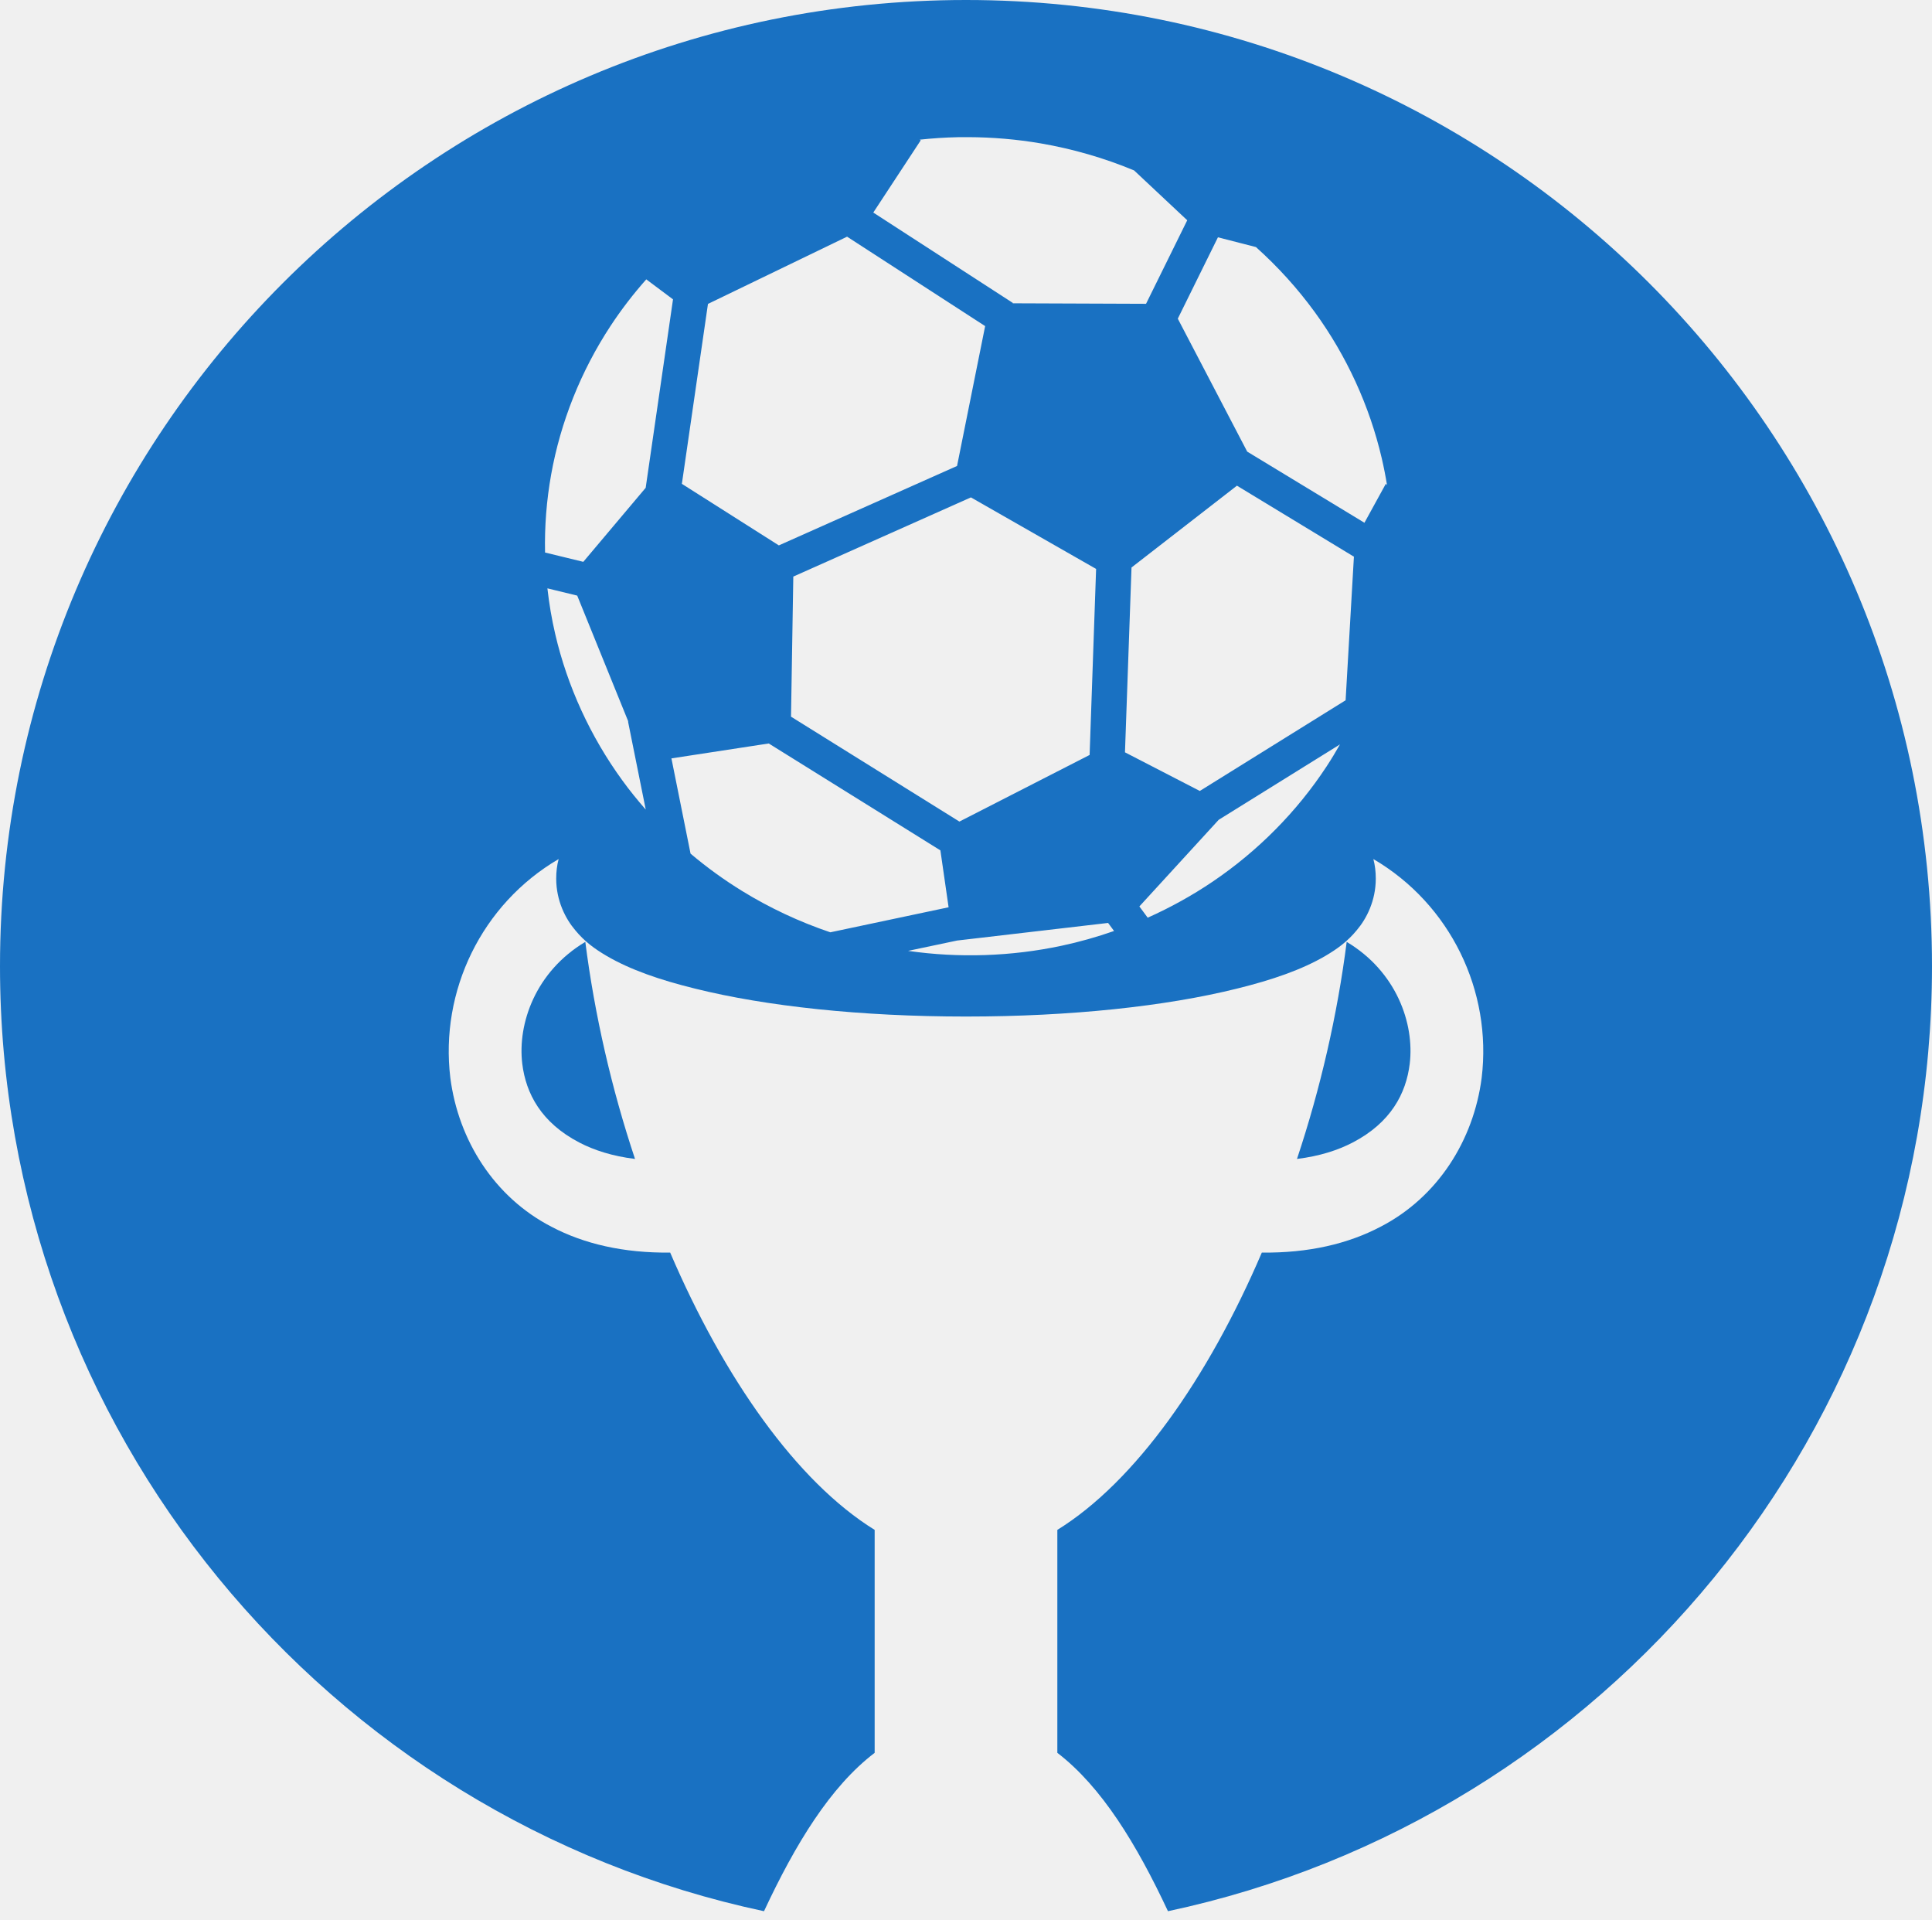
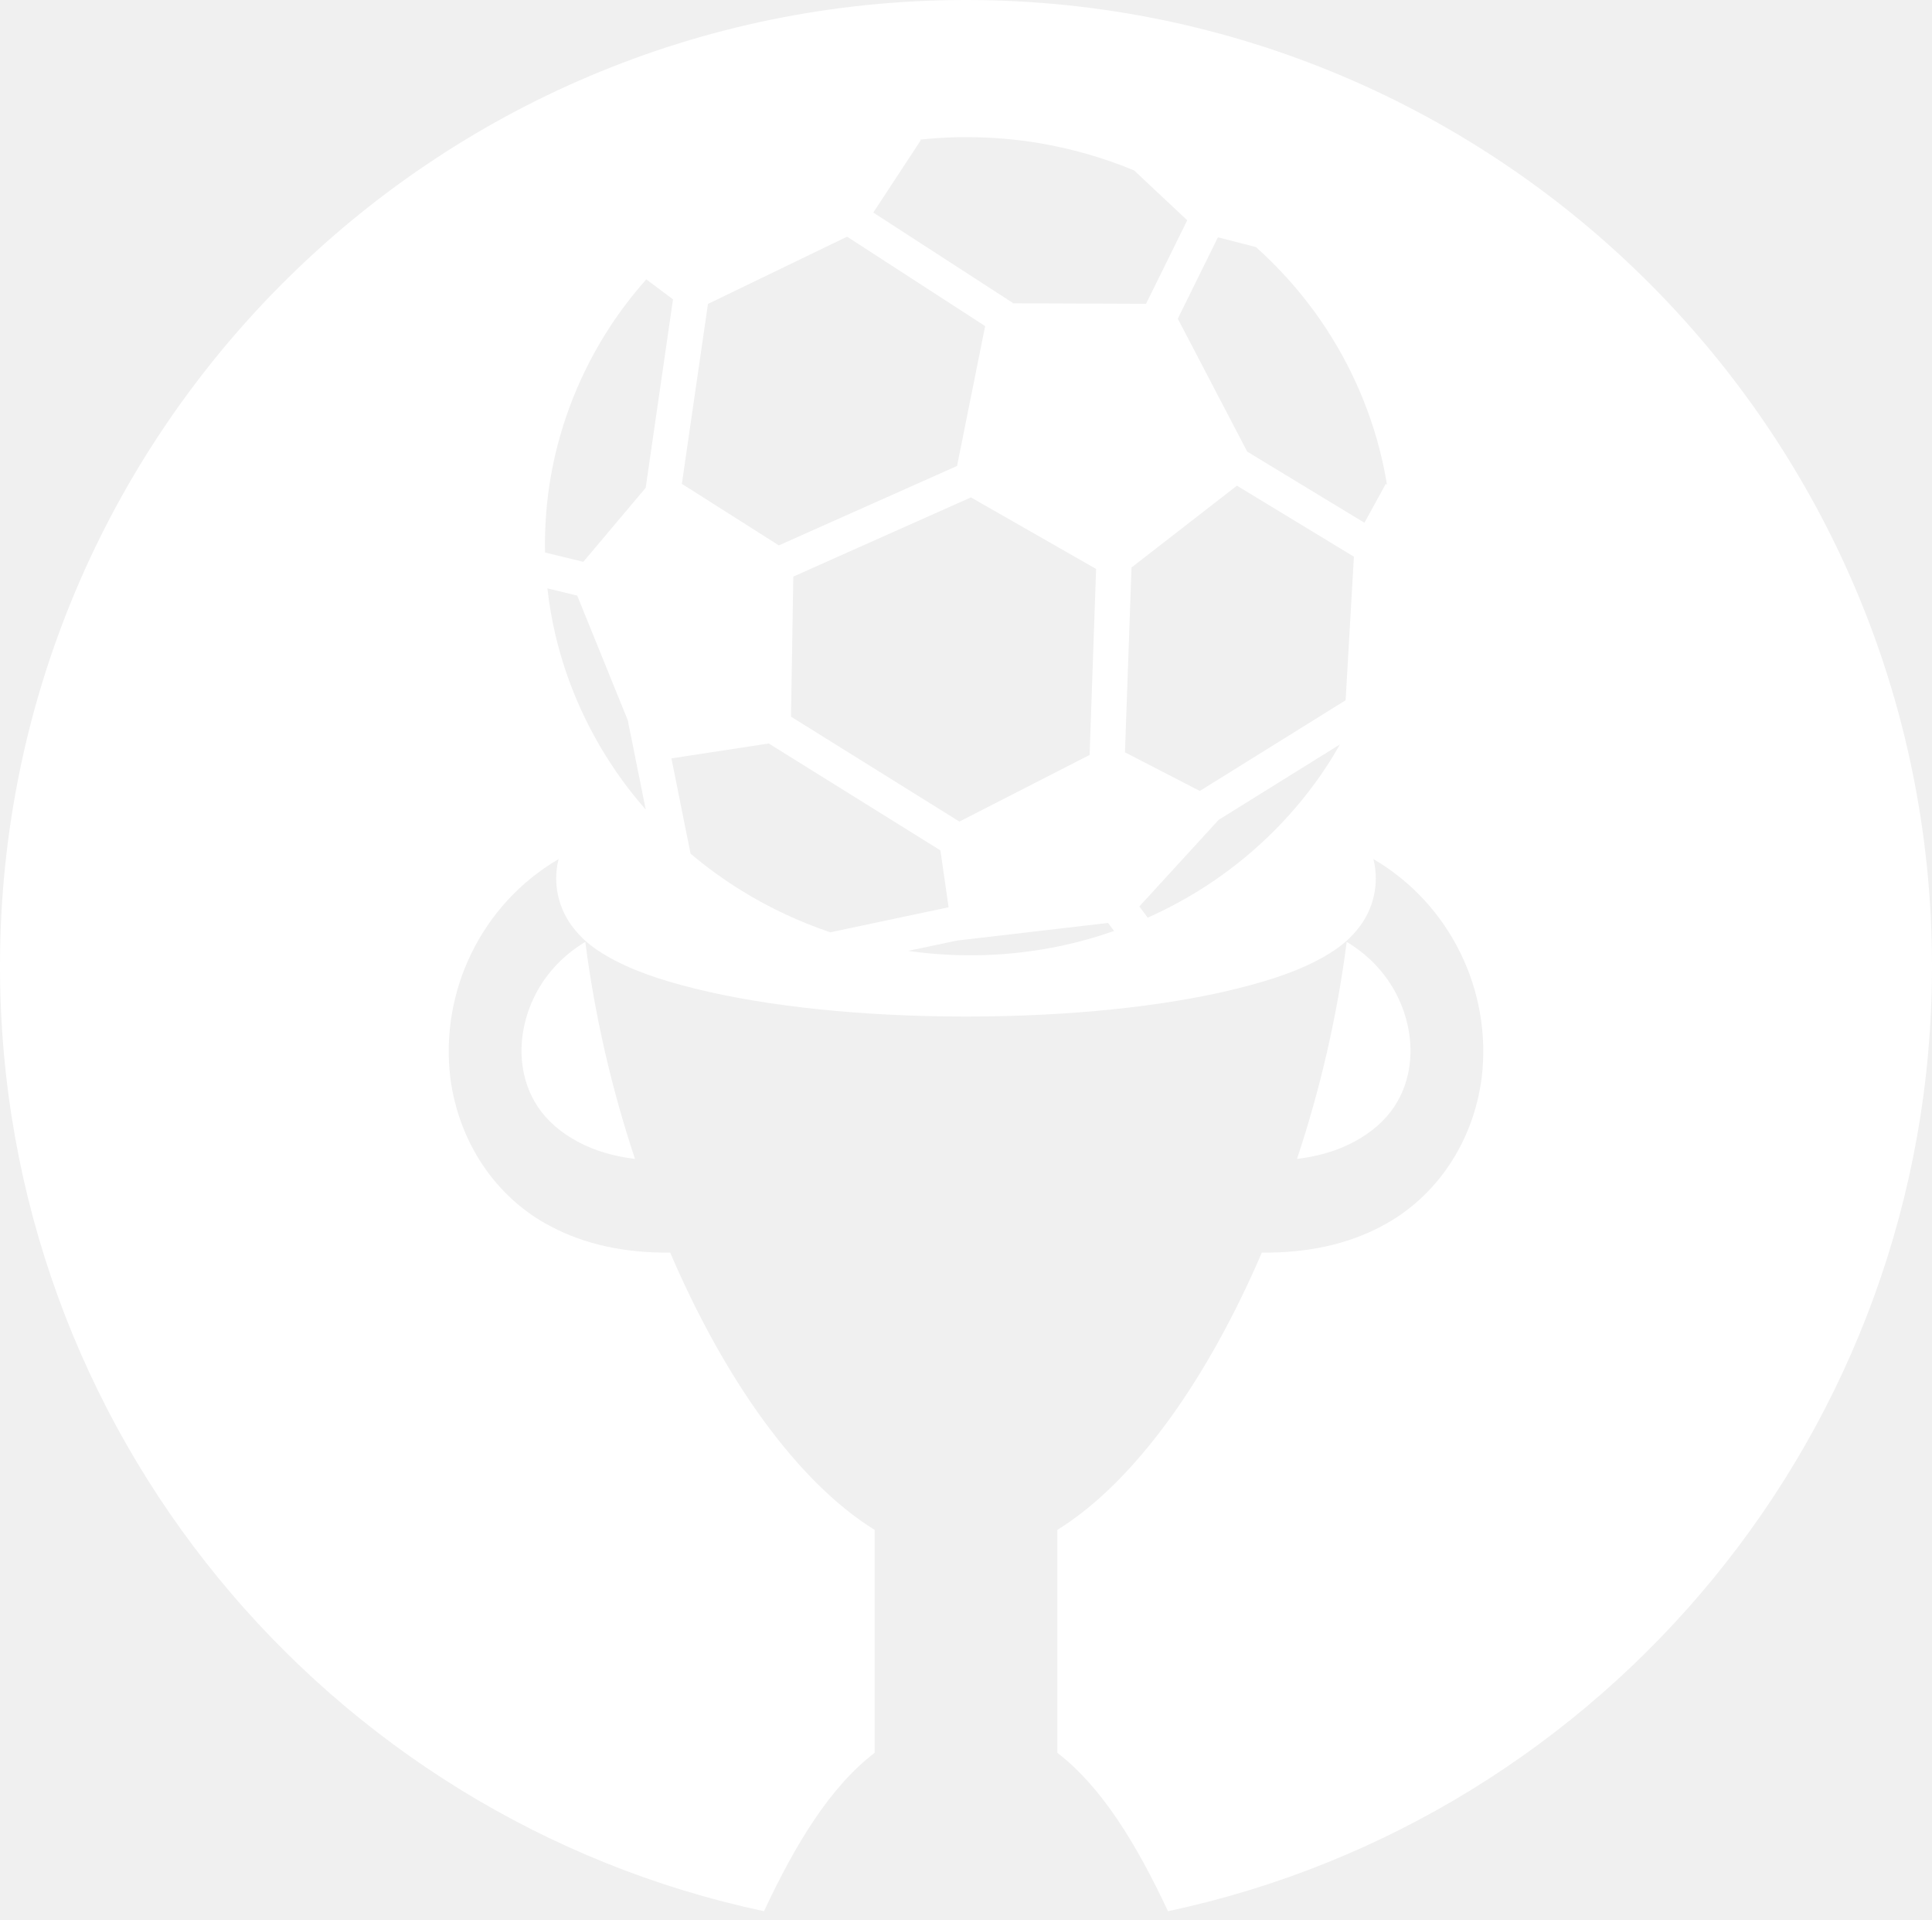
<svg xmlns="http://www.w3.org/2000/svg" width="155" height="154" viewBox="0 0 155 154" fill="none">
-   <path fill-rule="evenodd" clip-rule="evenodd" d="M61.294 153.303C63.8 147.944 66.598 143.321 70.172 140.599V122.716C63.915 118.846 58.079 110.536 53.767 100.474C50.038 100.514 46.861 99.781 44.234 98.396C39.663 96.033 36.777 91.475 36.129 86.456C35.286 79.507 38.625 72.532 44.818 68.907C44.688 69.396 44.623 69.917 44.623 70.475C44.623 72.247 45.369 73.698 46.147 74.61C46.893 75.523 47.736 76.13 48.676 76.68C50.557 77.779 52.924 78.602 55.777 79.303C61.451 80.712 69.07 81.539 77.5 81.539C85.93 81.539 93.549 80.712 99.223 79.303C102.076 78.602 104.443 77.779 106.324 76.68C107.264 76.13 108.107 75.523 108.853 74.61C109.631 73.698 110.376 72.247 110.376 70.475C110.376 69.917 110.312 69.396 110.182 68.907C116.375 72.532 119.714 79.507 118.871 86.456C118.223 91.475 115.337 96.033 110.766 98.396C108.139 99.781 104.962 100.514 101.233 100.474C96.921 110.536 91.085 118.846 84.828 122.716V140.599C88.388 143.326 91.195 147.944 93.704 153.303C128.727 145.853 155 114.745 155 77.5C155 34.698 120.302 0 77.5 0C34.698 0 0 34.698 0 77.5C0 114.744 26.271 145.852 61.294 153.303ZM77.676 11.001C77.398 10.999 77.121 11 76.843 11.005C75.823 11.026 74.803 11.094 73.788 11.202C73.839 11.227 73.871 11.249 73.86 11.267L70.062 17.05L81.261 24.301L81.242 24.328L91.944 24.369L95.249 17.669L90.983 13.668C88.578 12.67 86.063 11.943 83.487 11.5C81.57 11.172 79.623 11.008 77.676 11.001ZM67.959 18.984L56.798 24.378L54.705 38.81L62.485 43.747L76.782 37.376L79.036 26.157L67.959 18.984ZM97.712 19.035L94.492 25.561L100.061 36.226L109.466 41.932L111.18 38.81C111.214 38.831 111.248 38.87 111.279 38.92C111.162 38.194 111.02 37.47 110.853 36.753C109.876 32.56 108.036 28.545 105.474 25.024C104.099 23.137 102.515 21.39 100.762 19.818L97.712 19.035ZM51.849 22.408C50.803 23.588 49.841 24.837 48.98 26.148C46.604 29.765 44.973 33.846 44.216 38.073C43.847 40.135 43.684 42.227 43.728 44.319L46.797 45.066L51.802 39.127L53.994 24.012L51.849 22.408ZM99.237 38.957L90.779 45.52L90.254 60.346L96.258 63.445L107.955 56.171L108.623 44.622L108.608 44.645L99.237 38.957ZM77.894 39.897L63.645 46.249L63.461 57.486L76.971 65.901L87.417 60.557L87.938 45.635L77.894 39.897ZM43.917 47.193C44.055 48.43 44.264 49.659 44.547 50.873C45.524 55.066 47.369 59.08 49.931 62.601C50.518 63.408 51.147 64.186 51.807 64.939L50.386 57.876L50.405 57.871L46.309 47.775L43.917 47.193ZM61.675 59.636L53.867 60.832L55.401 68.472C56.7 69.571 58.084 70.573 59.54 71.469C61.759 72.833 64.133 73.945 66.615 74.783L76.104 72.775L75.446 68.211L61.675 59.636ZM107.504 59.71C107.163 60.311 106.805 60.904 106.425 61.483C104.05 65.1 100.923 68.26 97.29 70.718C95.648 71.829 93.899 72.796 92.077 73.61L91.409 72.707L97.773 65.759L107.504 59.71ZM88.9 74.031L76.786 75.443L72.851 76.272C76.941 76.859 81.142 76.719 85.172 75.86C86.599 75.556 88.004 75.157 89.378 74.677L88.9 74.031Z" fill="#1971C2" />
-   <path d="M50.946 92.962C49.065 87.328 47.704 81.393 46.958 75.551C42.97 77.93 41.511 82.093 41.9 85.324C42.192 87.719 43.424 90.053 46.472 91.642C47.671 92.265 49.13 92.738 50.946 92.962Z" fill="#1971C2" />
-   <path d="M113.1 85.324C113.489 82.093 112.03 77.93 108.042 75.551C107.296 81.393 105.935 87.328 104.054 92.962C105.87 92.738 107.329 92.265 108.528 91.642C111.576 90.053 112.808 87.719 113.1 85.324Z" fill="#1971C2" />
+   <path fill-rule="evenodd" clip-rule="evenodd" d="M61.294 153.303C63.8 147.944 66.598 143.321 70.172 140.599V122.716C63.915 118.846 58.079 110.536 53.767 100.474C50.038 100.514 46.861 99.781 44.234 98.396C39.663 96.033 36.777 91.475 36.129 86.456C35.286 79.507 38.625 72.532 44.818 68.907C44.688 69.396 44.623 69.917 44.623 70.475C44.623 72.247 45.369 73.698 46.147 74.61C46.893 75.523 47.736 76.13 48.676 76.68C50.557 77.779 52.924 78.602 55.777 79.303C61.451 80.712 69.07 81.539 77.5 81.539C85.93 81.539 93.549 80.712 99.223 79.303C102.076 78.602 104.443 77.779 106.324 76.68C107.264 76.13 108.107 75.523 108.853 74.61C109.631 73.698 110.376 72.247 110.376 70.475C110.376 69.917 110.312 69.396 110.182 68.907C116.375 72.532 119.714 79.507 118.871 86.456C118.223 91.475 115.337 96.033 110.766 98.396C108.139 99.781 104.962 100.514 101.233 100.474C96.921 110.536 91.085 118.846 84.828 122.716V140.599C88.388 143.326 91.195 147.944 93.704 153.303C128.727 145.853 155 114.745 155 77.5C155 34.698 120.302 0 77.5 0C34.698 0 0 34.698 0 77.5C0 114.744 26.271 145.852 61.294 153.303ZM77.676 11.001C77.398 10.999 77.121 11 76.843 11.005C75.823 11.026 74.803 11.094 73.788 11.202C73.839 11.227 73.871 11.249 73.86 11.267L70.062 17.05L81.261 24.301L81.242 24.328L91.944 24.369L95.249 17.669L90.983 13.668C88.578 12.67 86.063 11.943 83.487 11.5C81.57 11.172 79.623 11.008 77.676 11.001ZM67.959 18.984L56.798 24.378L54.705 38.81L62.485 43.747L76.782 37.376L79.036 26.157L67.959 18.984ZM97.712 19.035L94.492 25.561L100.061 36.226L109.466 41.932L111.18 38.81C111.214 38.831 111.248 38.87 111.279 38.92C111.162 38.194 111.02 37.47 110.853 36.753C109.876 32.56 108.036 28.545 105.474 25.024C104.099 23.137 102.515 21.39 100.762 19.818L97.712 19.035ZM51.849 22.408C50.803 23.588 49.841 24.837 48.98 26.148C46.604 29.765 44.973 33.846 44.216 38.073C43.847 40.135 43.684 42.227 43.728 44.319L46.797 45.066L51.802 39.127L53.994 24.012L51.849 22.408ZM99.237 38.957L90.779 45.52L90.254 60.346L96.258 63.445L107.955 56.171L108.623 44.622L108.608 44.645L99.237 38.957ZM77.894 39.897L63.645 46.249L63.461 57.486L76.971 65.901L87.417 60.557L87.938 45.635L77.894 39.897ZM43.917 47.193C44.055 48.43 44.264 49.659 44.547 50.873C45.524 55.066 47.369 59.08 49.931 62.601C50.518 63.408 51.147 64.186 51.807 64.939L50.386 57.876L50.405 57.871L46.309 47.775L43.917 47.193ZM61.675 59.636L53.867 60.832L55.401 68.472C56.7 69.571 58.084 70.573 59.54 71.469C61.759 72.833 64.133 73.945 66.615 74.783L76.104 72.775L75.446 68.211L61.675 59.636ZM107.504 59.71C107.163 60.311 106.805 60.904 106.425 61.483C104.05 65.1 100.923 68.26 97.29 70.718C95.648 71.829 93.899 72.796 92.077 73.61L91.409 72.707L97.773 65.759L107.504 59.71ZM88.9 74.031L76.786 75.443L72.851 76.272C76.941 76.859 81.142 76.719 85.172 75.86C86.599 75.556 88.004 75.157 89.378 74.677L88.9 74.031Z" fill="white" />
+   <path d="M50.946 92.962C49.065 87.328 47.704 81.393 46.958 75.551C42.97 77.93 41.511 82.093 41.9 85.324C42.192 87.719 43.424 90.053 46.472 91.642C47.671 92.265 49.13 92.738 50.946 92.962Z" fill="white" />
+   <path d="M113.1 85.324C113.489 82.093 112.03 77.93 108.042 75.551C107.296 81.393 105.935 87.328 104.054 92.962C105.87 92.738 107.329 92.265 108.528 91.642C111.576 90.053 112.808 87.719 113.1 85.324Z" fill="white" />
</svg>
